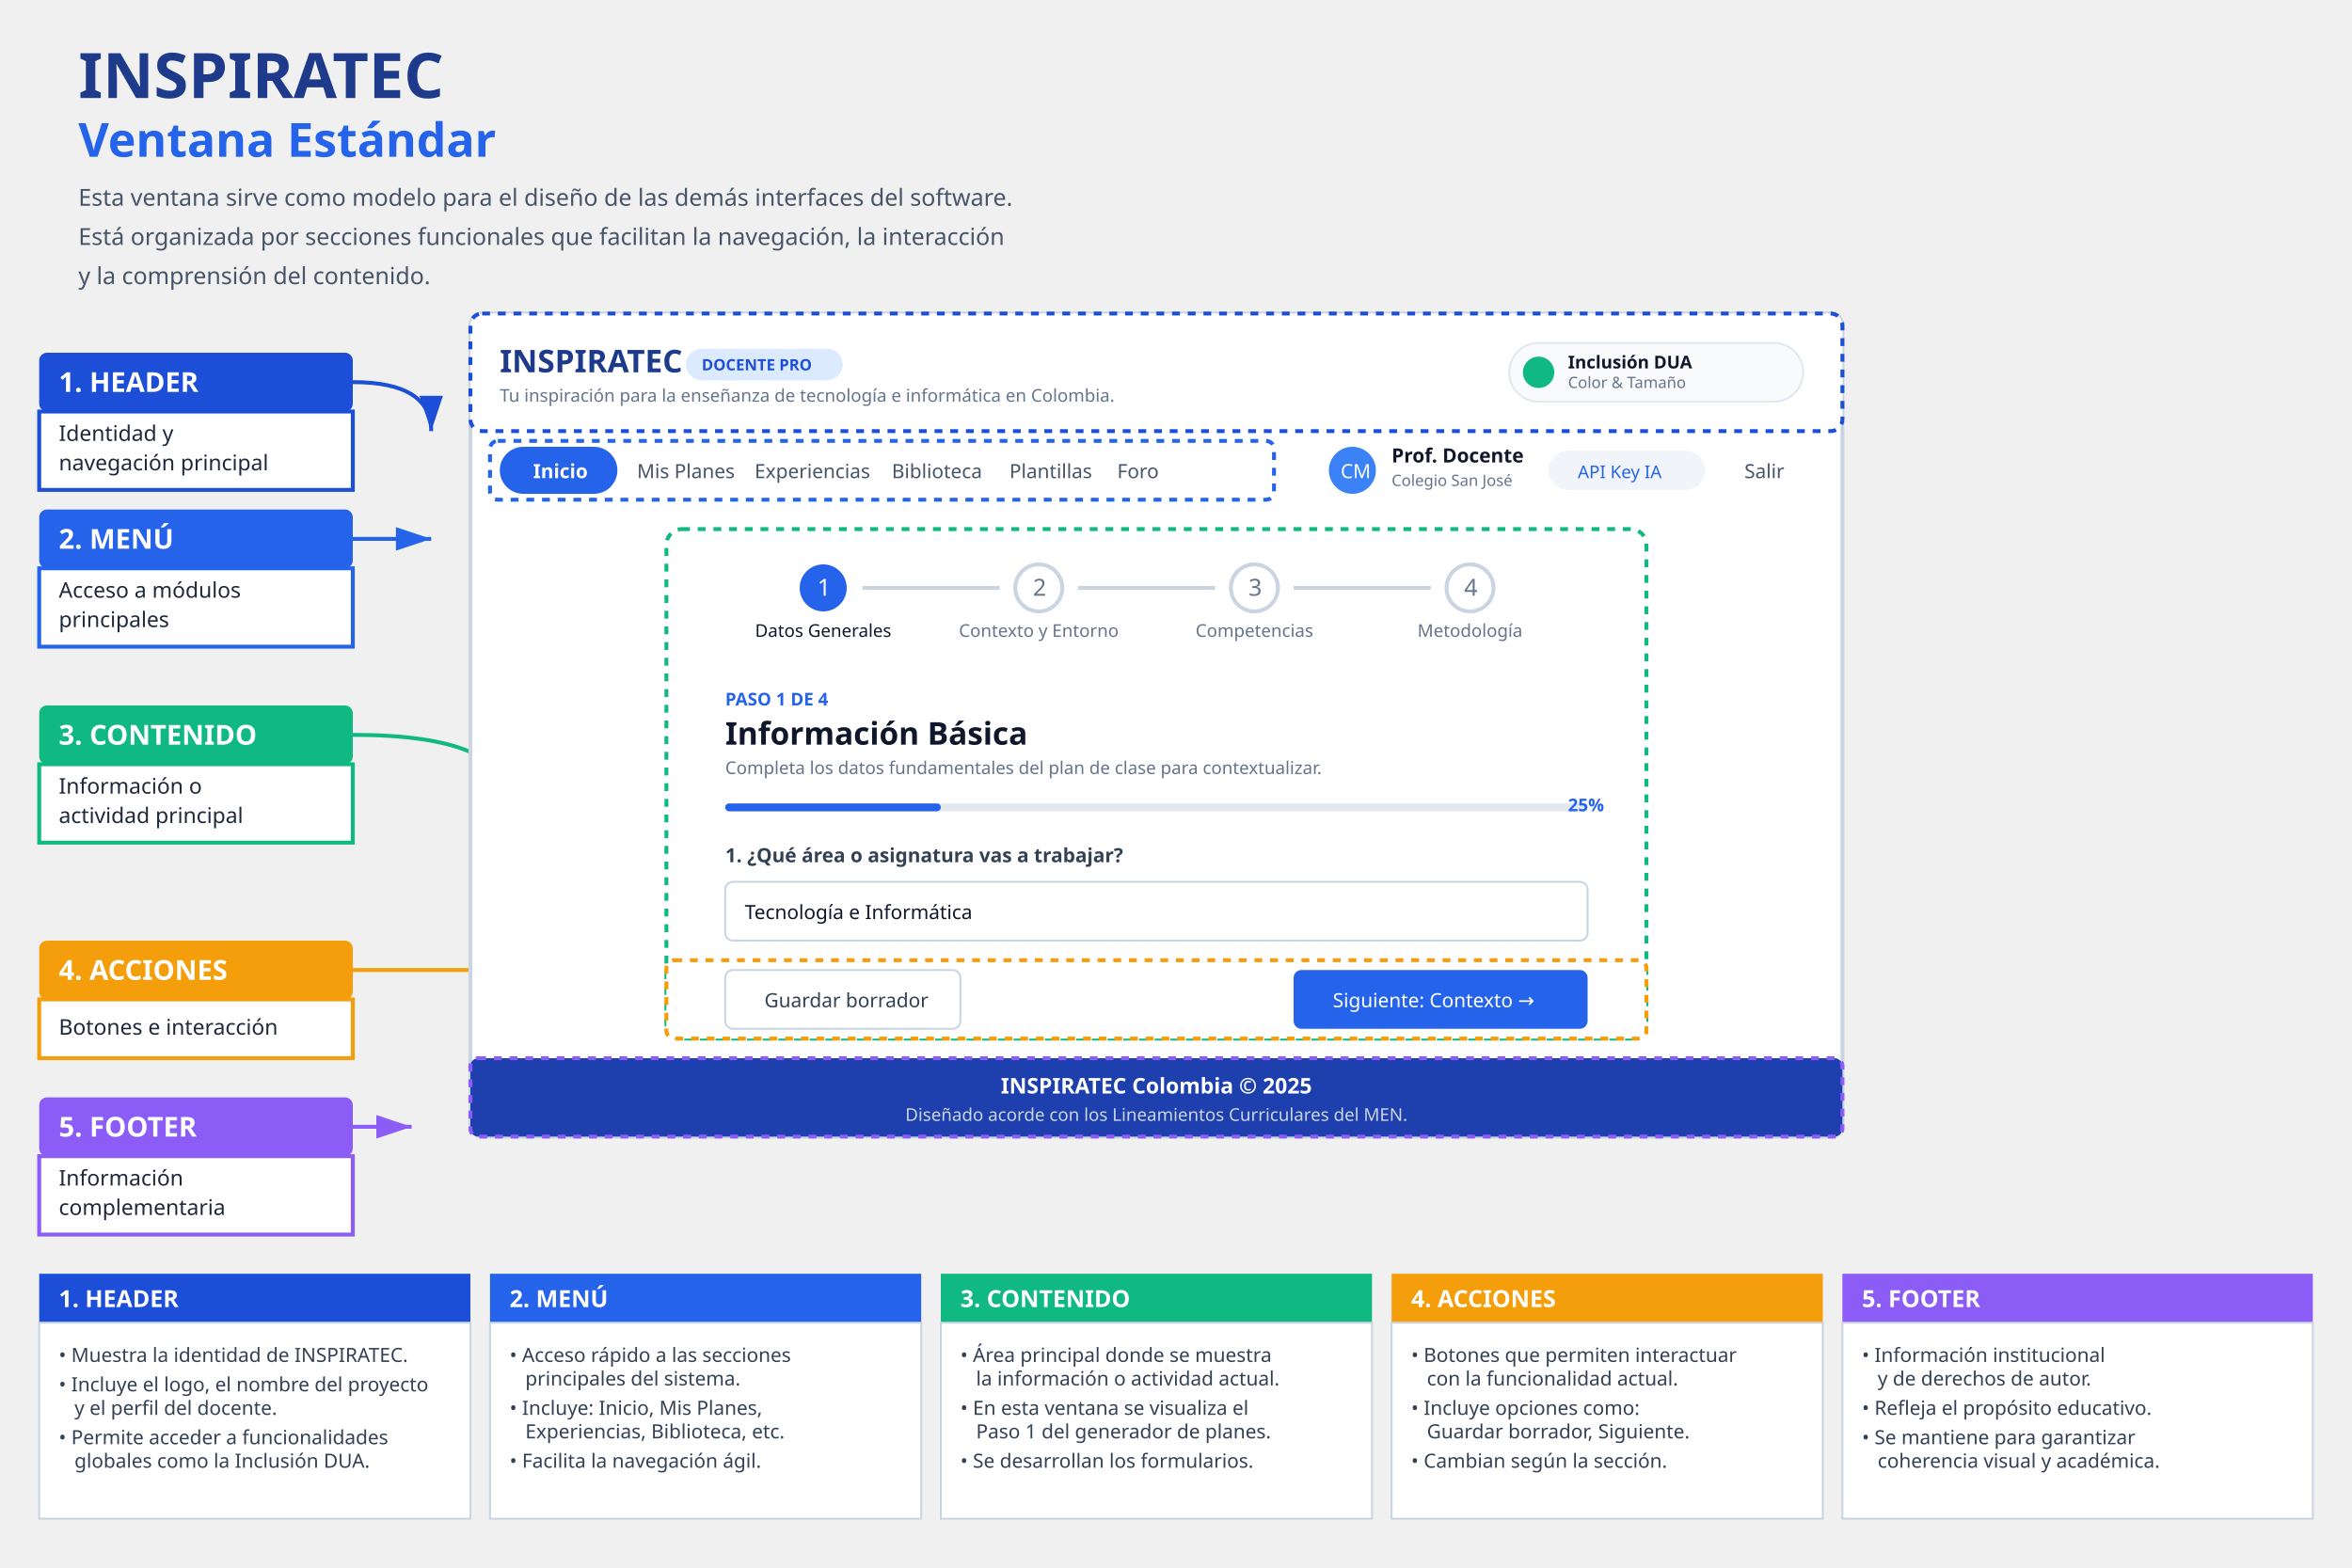
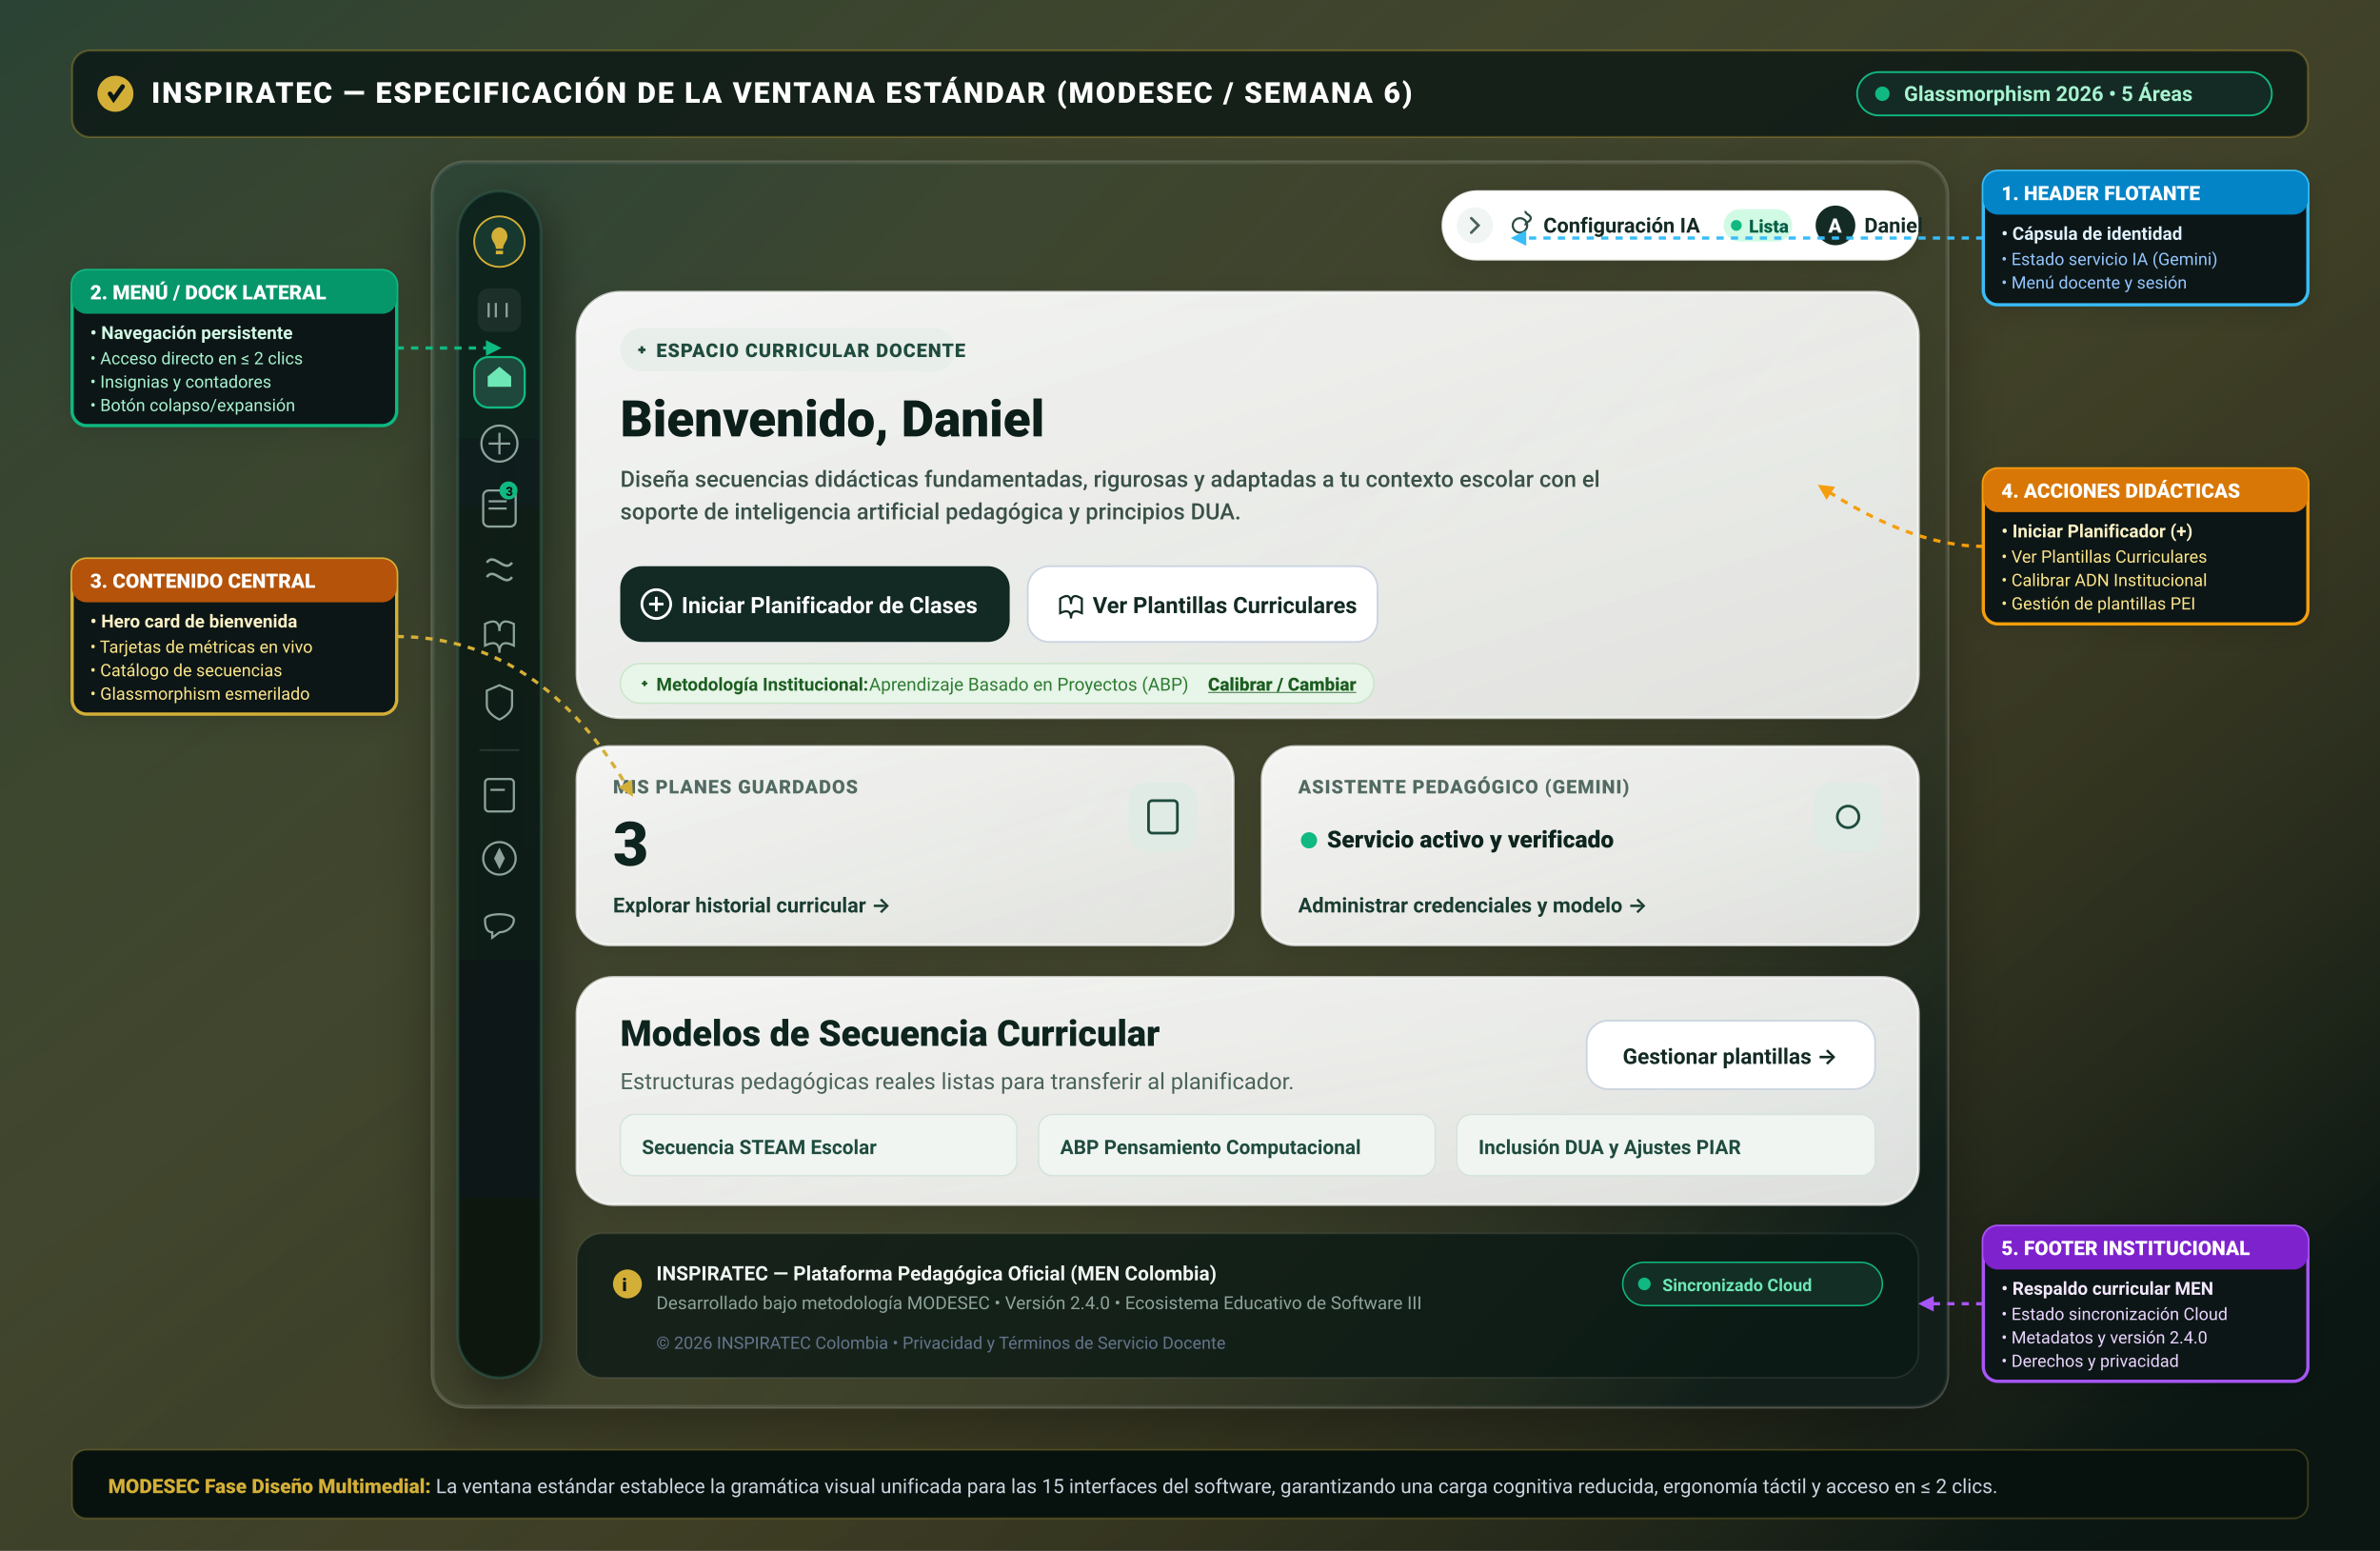
- <svg xmlns="http://www.w3.org/2000/svg" viewBox="0 0 1200 800" width="100%" height="100%" style="font-family: 'Segoe UI', system-ui, sans-serif; background: #f8fafc;">
-   <text x="40" y="50" font-size="32" font-weight="900" fill="#1e3a8a">INSPIRATEC</text>
-   <text x="40" y="80" font-size="24" font-weight="bold" fill="#2563eb">Ventana Estándar</text>
-   <text x="40" y="105" font-size="12" fill="#475569">Esta ventana sirve como modelo para el diseño de las demás interfaces del software.</text>
-   <text x="40" y="125" font-size="12" fill="#475569">Está organizada por secciones funcionales que facilitan la navegación, la interacción</text>
-   <text x="40" y="145" font-size="12" fill="#475569">y la comprensión del contenido.</text>
-   <rect x="20" y="180" width="160" height="30" rx="4" fill="#1d4ed8" />
-   <text x="30" y="200" font-size="14" font-weight="bold" fill="#ffffff">1. HEADER</text>
-   <rect x="20" y="210" width="160" height="40" fill="#ffffff" stroke="#1d4ed8" stroke-width="2" />
-   <text x="30" y="225" font-size="11" fill="#1e293b">Identidad y</text>
-   <text x="30" y="240" font-size="11" fill="#1e293b">navegación principal</text>
-   <path d="M 180 195 Q 220 195 220 220" fill="none" stroke="#1d4ed8" stroke-width="2" marker-end="url(#arrow-header)" />
-   <rect x="20" y="260" width="160" height="30" rx="4" fill="#2563eb" />
-   <text x="30" y="280" font-size="14" font-weight="bold" fill="#ffffff">2. MENÚ</text>
-   <rect x="20" y="290" width="160" height="40" fill="#ffffff" stroke="#2563eb" stroke-width="2" />
-   <text x="30" y="305" font-size="11" fill="#1e293b">Acceso a módulos</text>
-   <text x="30" y="320" font-size="11" fill="#1e293b">principales</text>
-   <path d="M 180 275 L 220 275" fill="none" stroke="#2563eb" stroke-width="2" marker-end="url(#arrow-menu)" />
-   <rect x="20" y="360" width="160" height="30" rx="4" fill="#10b981" />
-   <text x="30" y="380" font-size="14" font-weight="bold" fill="#ffffff">3. CONTENIDO</text>
-   <rect x="20" y="390" width="160" height="40" fill="#ffffff" stroke="#10b981" stroke-width="2" />
-   <text x="30" y="405" font-size="11" fill="#1e293b">Información o</text>
-   <text x="30" y="420" font-size="11" fill="#1e293b">actividad principal</text>
-   <path d="M 180 375 Q 260 375 260 410" fill="none" stroke="#10b981" stroke-width="2" marker-end="url(#arrow-content)" />
-   <rect x="20" y="480" width="160" height="30" rx="4" fill="#f59e0b" />
-   <text x="30" y="500" font-size="14" font-weight="bold" fill="#ffffff">4. ACCIONES</text>
-   <rect x="20" y="510" width="160" height="30" fill="#ffffff" stroke="#f59e0b" stroke-width="2" />
-   <text x="30" y="528" font-size="11" fill="#1e293b">Botones e interacción</text>
-   <path d="M 180 495 L 280 495" fill="none" stroke="#f59e0b" stroke-width="2" marker-end="url(#arrow-actions)" />
-   <rect x="20" y="560" width="160" height="30" rx="4" fill="#8b5cf6" />
-   <text x="30" y="580" font-size="14" font-weight="bold" fill="#ffffff">5. FOOTER</text>
-   <rect x="20" y="590" width="160" height="40" fill="#ffffff" stroke="#8b5cf6" stroke-width="2" />
-   <text x="30" y="605" font-size="11" fill="#1e293b">Información</text>
-   <text x="30" y="620" font-size="11" fill="#1e293b">complementaria</text>
-   <path d="M 180 575 L 210 575" fill="none" stroke="#8b5cf6" stroke-width="2" marker-end="url(#arrow-footer)" />
-   <g transform="translate(240, 160)">
-     <rect x="0" y="0" width="700" height="420" rx="6" fill="#ffffff" stroke="#cbd5e1" stroke-width="2" />
-     <rect x="0" y="0" width="700" height="60" rx="6" fill="#ffffff" stroke="#1d4ed8" stroke-width="2" stroke-dasharray="4" />
-     <text x="15" y="30" font-size="16" font-weight="bold" fill="#1e3a8a">INSPIRATEC</text>
-     <rect x="110" y="18" width="80" height="16" rx="8" fill="#dbeafe" />
-     <text x="118" y="29" font-size="8" font-weight="bold" fill="#1d4ed8">DOCENTE PRO</text>
-     <text x="15" y="45" font-size="9" fill="#64748b">Tu inspiración para la enseñanza de tecnología e informática en Colombia.</text>
-     <rect x="530" y="15" width="150" height="30" rx="15" fill="#f8fafc" stroke="#e2e8f0" />
-     <circle cx="545" cy="30" r="8" fill="#10b981" />
-     <text x="560" y="28" font-size="9" font-weight="bold" fill="#0f172a">Inclusión DUA</text>
-     <text x="560" y="38" font-size="8" fill="#64748b">Color &amp; Tamaño</text>
-     <rect x="10" y="65" width="400" height="30" rx="4" fill="#ffffff" stroke="#2563eb" stroke-width="2" stroke-dasharray="4" />
-     <rect x="15" y="68" width="60" height="24" rx="12" fill="#2563eb" />
-     <text x="32" y="84" font-size="10" font-weight="bold" fill="#ffffff">Inicio</text>
-     <text x="85" y="84" font-size="10" fill="#475569">Mis Planes</text>
-     <text x="145" y="84" font-size="10" fill="#475569">Experiencias</text>
-     <text x="215" y="84" font-size="10" fill="#475569">Biblioteca</text>
-     <text x="275" y="84" font-size="10" fill="#475569">Plantillas</text>
-     <text x="330" y="84" font-size="10" fill="#475569">Foro</text>
-     <circle cx="450" cy="80" r="12" fill="#3b82f6" />
-     <text x="444" y="84" font-size="10" fill="#ffffff">CM</text>
-     <text x="470" y="76" font-size="10" font-weight="bold" fill="#0f172a">Prof. Docente</text>
-     <text x="470" y="88" font-size="8" fill="#64748b">Colegio San José</text>
-     <rect x="550" y="70" width="80" height="20" rx="10" fill="#f1f5f9" />
-     <text x="565" y="84" font-size="9" fill="#2563eb">API Key IA</text>
-     <text x="650" y="84" font-size="10" fill="#475569">Salir</text>
-     <rect x="100" y="110" width="500" height="260" rx="8" fill="#ffffff" stroke="#10b981" stroke-width="2" stroke-dasharray="4" />
-     <circle cx="180" cy="140" r="12" fill="#2563eb" />
-     <text x="177" y="144" font-size="12" fill="#ffffff">1</text>
-     <text x="180" y="165" font-size="9" text-anchor="middle" fill="#0f172a">Datos Generales</text>
-     <circle cx="290" cy="140" r="12" fill="#ffffff" stroke="#cbd5e1" stroke-width="2" />
-     <text x="287" y="144" font-size="12" fill="#64748b">2</text>
-     <text x="290" y="165" font-size="9" text-anchor="middle" fill="#64748b">Contexto y Entorno</text>
-     <circle cx="400" cy="140" r="12" fill="#ffffff" stroke="#cbd5e1" stroke-width="2" />
-     <text x="397" y="144" font-size="12" fill="#64748b">3</text>
-     <text x="400" y="165" font-size="9" text-anchor="middle" fill="#64748b">Competencias</text>
-     <circle cx="510" cy="140" r="12" fill="#ffffff" stroke="#cbd5e1" stroke-width="2" />
-     <text x="507" y="144" font-size="12" fill="#64748b">4</text>
-     <text x="510" y="165" font-size="9" text-anchor="middle" fill="#64748b">Metodología</text>
-     <line x1="200" y1="140" x2="270" y2="140" stroke="#cbd5e1" stroke-width="2" />
-     <line x1="310" y1="140" x2="380" y2="140" stroke="#cbd5e1" stroke-width="2" />
-     <line x1="420" y1="140" x2="490" y2="140" stroke="#cbd5e1" stroke-width="2" />
-     <text x="130" y="200" font-size="9" font-weight="bold" fill="#2563eb">PASO 1 DE 4</text>
-     <text x="130" y="220" font-size="16" font-weight="bold" fill="#0f172a">Información Básica</text>
-     <text x="130" y="235" font-size="9" fill="#64748b">Completa los datos fundamentales del plan de clase para contextualizar.</text>
-     <rect x="130" y="250" width="440" height="4" rx="2" fill="#e2e8f0" />
-     <rect x="130" y="250" width="110" height="4" rx="2" fill="#2563eb" />
-     <text x="560" y="254" font-size="9" font-weight="bold" fill="#2563eb">25%</text>
-     <text x="130" y="280" font-size="10" font-weight="bold" fill="#334155">1. ¿Qué área o asignatura vas a trabajar?</text>
-     <rect x="130" y="290" width="440" height="30" rx="4" fill="#ffffff" stroke="#cbd5e1" />
-     <text x="140" y="309" font-size="10" fill="#0f172a">Tecnología e Informática</text>
-     <rect x="100" y="330" width="500" height="40" rx="4" fill="#ffffff" stroke="#f59e0b" stroke-width="2" stroke-dasharray="4" />
-     <rect x="130" y="335" width="120" height="30" rx="4" fill="#ffffff" stroke="#cbd5e1" />
-     <text x="150" y="354" font-size="10" fill="#334155">Guardar borrador</text>
-     <rect x="420" y="335" width="150" height="30" rx="4" fill="#2563eb" />
-     <text x="440" y="354" font-size="10" fill="#ffffff">Siguiente: Contexto →</text>
-     <rect x="0" y="380" width="700" height="40" rx="4" fill="#1e40af" stroke="#8b5cf6" stroke-width="2" stroke-dasharray="4" />
-     <text x="350" y="398" font-size="11" font-weight="bold" fill="#ffffff" text-anchor="middle">INSPIRATEC Colombia © 2025</text>
-     <text x="350" y="412" font-size="9" fill="#cbd5e1" text-anchor="middle">Diseñado acorde con los Lineamientos Curriculares del MEN.</text>
-   </g>
-   <g transform="translate(20, 650)">
-     <rect x="0" y="0" width="220" height="25" fill="#1d4ed8" />
-     <text x="10" y="17" font-size="12" font-weight="bold" fill="#ffffff">1. HEADER</text>
-     <rect x="0" y="25" width="220" height="100" fill="#ffffff" stroke="#cbd5e1" />
-     <text x="10" y="45" font-size="10" fill="#334155">• Muestra la identidad de INSPIRATEC.</text>
-     <text x="10" y="60" font-size="10" fill="#334155">• Incluye el logo, el nombre del proyecto</text>
-     <text x="18" y="72" font-size="10" fill="#334155">y el perfil del docente.</text>
-     <text x="10" y="87" font-size="10" fill="#334155">• Permite acceder a funcionalidades</text>
-     <text x="18" y="99" font-size="10" fill="#334155">globales como la Inclusión DUA.</text>
-     <rect x="230" y="0" width="220" height="25" fill="#2563eb" />
-     <text x="240" y="17" font-size="12" font-weight="bold" fill="#ffffff">2. MENÚ</text>
-     <rect x="230" y="25" width="220" height="100" fill="#ffffff" stroke="#cbd5e1" />
-     <text x="240" y="45" font-size="10" fill="#334155">• Acceso rápido a las secciones</text>
-     <text x="248" y="57" font-size="10" fill="#334155">principales del sistema.</text>
-     <text x="240" y="72" font-size="10" fill="#334155">• Incluye: Inicio, Mis Planes,</text>
-     <text x="248" y="84" font-size="10" fill="#334155">Experiencias, Biblioteca, etc.</text>
-     <text x="240" y="99" font-size="10" fill="#334155">• Facilita la navegación ágil.</text>
-     <rect x="460" y="0" width="220" height="25" fill="#10b981" />
-     <text x="470" y="17" font-size="12" font-weight="bold" fill="#ffffff">3. CONTENIDO</text>
-     <rect x="460" y="25" width="220" height="100" fill="#ffffff" stroke="#cbd5e1" />
-     <text x="470" y="45" font-size="10" fill="#334155">• Área principal donde se muestra</text>
-     <text x="478" y="57" font-size="10" fill="#334155">la información o actividad actual.</text>
-     <text x="470" y="72" font-size="10" fill="#334155">• En esta ventana se visualiza el</text>
-     <text x="478" y="84" font-size="10" fill="#334155">Paso 1 del generador de planes.</text>
-     <text x="470" y="99" font-size="10" fill="#334155">• Se desarrollan los formularios.</text>
-     <rect x="690" y="0" width="220" height="25" fill="#f59e0b" />
-     <text x="700" y="17" font-size="12" font-weight="bold" fill="#ffffff">4. ACCIONES</text>
-     <rect x="690" y="25" width="220" height="100" fill="#ffffff" stroke="#cbd5e1" />
-     <text x="700" y="45" font-size="10" fill="#334155">• Botones que permiten interactuar</text>
-     <text x="708" y="57" font-size="10" fill="#334155">con la funcionalidad actual.</text>
-     <text x="700" y="72" font-size="10" fill="#334155">• Incluye opciones como:</text>
-     <text x="708" y="84" font-size="10" fill="#334155">Guardar borrador, Siguiente.</text>
-     <text x="700" y="99" font-size="10" fill="#334155">• Cambian según la sección.</text>
-     <rect x="920" y="0" width="240" height="25" fill="#8b5cf6" />
-     <text x="930" y="17" font-size="12" font-weight="bold" fill="#ffffff">5. FOOTER</text>
-     <rect x="920" y="25" width="240" height="100" fill="#ffffff" stroke="#cbd5e1" />
-     <text x="930" y="45" font-size="10" fill="#334155">• Información institucional</text>
-     <text x="938" y="57" font-size="10" fill="#334155">y de derechos de autor.</text>
-     <text x="930" y="72" font-size="10" fill="#334155">• Refleja el propósito educativo.</text>
-     <text x="930" y="87" font-size="10" fill="#334155">• Se mantiene para garantizar</text>
-     <text x="938" y="99" font-size="10" fill="#334155">coherencia visual y académica.</text>
-   </g>
+ <svg xmlns="http://www.w3.org/2000/svg" viewBox="0 0 1320 860" width="100%" height="100%" style="font-family: 'Segoe UI', -apple-system, BlinkMacSystemFont, Roboto, sans-serif;">
  <defs>
-     <marker id="arrow-header" markerWidth="10" markerHeight="10" refX="9" refY="3" orient="auto" markerUnits="strokeWidth">
-       <path d="M0,0 L0,6 L9,3 z" fill="#1d4ed8" />
-     </marker>
-     <marker id="arrow-menu" markerWidth="10" markerHeight="10" refX="9" refY="3" orient="auto" markerUnits="strokeWidth">
-       <path d="M0,0 L0,6 L9,3 z" fill="#2563eb" />
-     </marker>
-     <marker id="arrow-content" markerWidth="10" markerHeight="10" refX="9" refY="3" orient="auto" markerUnits="strokeWidth">
-       <path d="M0,0 L0,6 L9,3 z" fill="#10b981" />
-     </marker>
-     <marker id="arrow-actions" markerWidth="10" markerHeight="10" refX="9" refY="3" orient="auto" markerUnits="strokeWidth">
-       <path d="M0,0 L0,6 L9,3 z" fill="#f59e0b" />
-     </marker>
-     <marker id="arrow-footer" markerWidth="10" markerHeight="10" refX="9" refY="3" orient="auto" markerUnits="strokeWidth">
-       <path d="M0,0 L0,6 L9,3 z" fill="#8b5cf6" />
+     <filter id="shadow-main" x="-10%" y="-10%" width="120%" height="125%" filterUnits="userSpaceOnUse">
+       <feDropShadow dx="0" dy="12" stdDeviation="16" flood-color="#000000" flood-opacity="0.32" />
+     </filter>
+     <filter id="shadow-dock" x="-20%" y="-10%" width="140%" height="120%" filterUnits="userSpaceOnUse">
+       <feDropShadow dx="4" dy="8" stdDeviation="12" flood-color="#000000" flood-opacity="0.45" />
+     </filter>
+     <filter id="shadow-card" x="-10%" y="-10%" width="120%" height="120%" filterUnits="userSpaceOnUse">
+       <feDropShadow dx="0" dy="4" stdDeviation="8" flood-color="#051f18" flood-opacity="0.12" />
+     </filter>
+     <filter id="glow-gold" x="-30%" y="-30%" width="160%" height="160%">
+       <feGaussianBlur stdDeviation="4" result="blur" />
+       <feComposite in="SourceGraphic" in2="blur" operator="over" />
+     </filter>
+     <linearGradient id="bg-canvas" x1="0%" y1="0%" x2="100%" y2="100%">
+       <stop offset="0%" stop-color="#0d1f1a" />
+       <stop offset="40%" stop-color="#142b25" />
+       <stop offset="100%" stop-color="#091411" />
+     </linearGradient>
+     <linearGradient id="warm-ambient" x1="0%" y1="0%" x2="100%" y2="80%">
+       <stop offset="0%" stop-color="#3d5a45" stop-opacity="0.6" />
+       <stop offset="50%" stop-color="#a47e3b" stop-opacity="0.3" />
+       <stop offset="100%" stop-color="#0b1713" stop-opacity="0.8" />
+     </linearGradient>
+     <linearGradient id="glass-card" x1="0%" y1="0%" x2="100%" y2="100%">
+       <stop offset="0%" stop-color="#ffffff" stop-opacity="0.94" />
+       <stop offset="100%" stop-color="#f6f8f5" stop-opacity="0.88" />
+     </linearGradient>
+     <linearGradient id="dock-bg" x1="0%" y1="0%" x2="0%" y2="100%">
+       <stop offset="0%" stop-color="#10231d" stop-opacity="0.95" />
+       <stop offset="100%" stop-color="#081410" stop-opacity="0.98" />
+     </linearGradient>
+     <marker id="arrow-1" viewBox="0 0 10 10" refX="6" refY="5" markerWidth="6" markerHeight="6" orient="auto-start-reverse">
+       <path d="M 0 1 L 8 5 L 0 9 z" fill="#38bdf8" />
+     </marker>
+     <marker id="arrow-2" viewBox="0 0 10 10" refX="6" refY="5" markerWidth="6" markerHeight="6" orient="auto-start-reverse">
+       <path d="M 0 1 L 8 5 L 0 9 z" fill="#10b981" />
+     </marker>
+     <marker id="arrow-3" viewBox="0 0 10 10" refX="6" refY="5" markerWidth="6" markerHeight="6" orient="auto-start-reverse">
+       <path d="M 0 1 L 8 5 L 0 9 z" fill="#d4af37" />
+     </marker>
+     <marker id="arrow-4" viewBox="0 0 10 10" refX="6" refY="5" markerWidth="6" markerHeight="6" orient="auto-start-reverse">
+       <path d="M 0 1 L 8 5 L 0 9 z" fill="#f59e0b" />
+     </marker>
+     <marker id="arrow-5" viewBox="0 0 10 10" refX="6" refY="5" markerWidth="6" markerHeight="6" orient="auto-start-reverse">
+       <path d="M 0 1 L 8 5 L 0 9 z" fill="#a855f7" />
    </marker>
  </defs>
+   <rect width="1320" height="860" fill="url(#bg-canvas)" />
+   <rect width="1320" height="860" fill="url(#warm-ambient)" />
+   <g transform="translate(40, 28)">
+     <rect x="0" y="0" width="1240" height="48" rx="10" fill="#0b1714" fill-opacity="0.8" stroke="rgba(212, 175, 55, 0.3)" stroke-width="1.2" />
+     <circle cx="24" cy="24" r="10" fill="#d4af37" />
+     <path d="M 21 24 L 23 27 L 28 20" stroke="#0b1714" stroke-width="2.5" fill="none" stroke-linecap="round" />
+     <text x="44" y="29" font-size="16" font-weight="900" fill="#ffffff" letter-spacing="1">INSPIRATEC — ESPECIFICACIÓN DE LA VENTANA ESTÁNDAR (MODESEC / SEMANA 6)</text>
+     <rect x="990" y="12" width="230" height="24" rx="12" fill="#142b25" stroke="#10b981" stroke-width="1" />
+     <circle cx="1004" cy="24" r="4" fill="#10b981" />
+     <text x="1016" y="28" font-size="11.5" font-weight="700" fill="#a7f3d0">Glassmorphism 2026 • 5 Áreas</text>
+   </g>
+   <g transform="translate(240, 90)">
+     <rect x="0" y="0" width="840" height="690" rx="18" fill="#1a2f28" stroke="rgba(255,255,255,0.14)" stroke-width="2" filter="url(#shadow-main)" />
+     <rect x="0" y="0" width="840" height="690" rx="18" fill="url(#warm-ambient)" opacity="0.85" />
+     <g id="mockup-sidebar" transform="translate(14, 16)">
+       <rect x="0" y="0" width="46" height="658" rx="23" fill="url(#dock-bg)" stroke="rgba(45, 85, 72, 0.6)" stroke-width="1.5" filter="url(#shadow-dock)" />
+       <circle cx="23" cy="28" r="14" fill="#16382e" stroke="#d4af37" stroke-width="1" />
+       <path d="M 23 20 A 5 5 0 0 1 27 27 C 26 29 25 30 25 32 L 21 32 C 21 30 20 29 19 27 A 5 5 0 0 1 23 20 Z" fill="#d4af37" />
+       <rect x="21" y="33" width="4" height="2" fill="#d4af37" />
+       <rect x="11" y="54" width="24" height="24" rx="6" fill="rgba(255,255,255,0.06)" />
+       <path d="M 17 62 L 17 70 M 21 62 L 21 70 M 27 62 L 27 70" stroke="#8da39b" stroke-width="1.2" />
+       <rect x="9" y="92" width="28" height="28" rx="8" fill="#1d483b" stroke="#10b981" stroke-width="1.2" />
+       <path d="M 17 108 L 17 103 L 23 98 L 29 103 L 29 108 Z" fill="#6ee7b7" stroke="#6ee7b7" stroke-width="1" />
+       <circle cx="23" cy="140" r="10" fill="none" stroke="#8da39b" stroke-width="1.2" />
+       <path d="M 23 134 L 23 146 M 17 140 L 29 140" stroke="#8da39b" stroke-width="1.2" />
+       <rect x="14" y="166" width="18" height="20" rx="3" fill="none" stroke="#8da39b" stroke-width="1.2" />
+       <line x1="17" y1="172" x2="27" y2="172" stroke="#8da39b" stroke-width="1.2" />
+       <line x1="17" y1="176" x2="27" y2="176" stroke="#8da39b" stroke-width="1.2" />
+       <circle cx="28" cy="166" r="5" fill="#10b981" />
+       <text x="26.5" y="169" font-size="7" font-weight="900" fill="#081410">3</text>
+       <path d="M 16 206 C 20 200, 26 212, 30 206 M 16 214 C 20 208, 26 220, 30 214" stroke="#8da39b" stroke-width="1.4" fill="none" />
+       <path d="M 15 240 Q 23 236 23 244 Q 23 236 31 240 L 31 252 Q 23 248 23 256 Q 23 248 15 252 Z" fill="none" stroke="#8da39b" stroke-width="1.2" />
+       <path d="M 23 274 L 30 277 L 30 285 C 30 290 23 293 23 293 C 23 293 16 290 16 285 L 16 277 Z" fill="none" stroke="#8da39b" stroke-width="1.2" />
+       <line x1="12" y1="310" x2="34" y2="310" stroke="rgba(255,255,255,0.12)" stroke-width="1" />
+       <rect x="15" y="326" width="16" height="18" rx="2" fill="none" stroke="#8da39b" stroke-width="1.2" />
+       <line x1="18" y1="332" x2="26" y2="332" stroke="#8da39b" stroke-width="1.2" />
+       <circle cx="23" cy="370" r="9" fill="none" stroke="#8da39b" stroke-width="1.2" />
+       <polygon points="23,364 26,370 23,376 20,370" fill="#8da39b" />
+       <path d="M 15 404 C 15 400 31 400 31 404 C 31 408 27 411 23 411 L 19 414 L 19 411 C 16 411 15 408 15 404 Z" fill="none" stroke="#8da39b" stroke-width="1.2" />
+     </g>
+     <g id="mockup-header" transform="translate(560, 16)">
+       <rect x="0" y="0" width="264" height="38" rx="19" fill="#ffffff" stroke="rgba(255,255,255,0.8)" stroke-width="1" filter="url(#shadow-card)" />
+       <circle cx="18" cy="19" r="10" fill="#f1f5f3" />
+       <path d="M 16 15 L 20 19 L 16 23" fill="none" stroke="#4a635a" stroke-width="1.5" stroke-linecap="round" />
+       <path d="M 46 19 C 46 17 49 17 49 15 C 49 13 46 13 46 11" fill="none" stroke="#2c4d42" stroke-width="1.2" />
+       <circle cx="43" cy="19" r="4" fill="none" stroke="#2c4d42" stroke-width="1.2" />
+       <text x="56" y="23" font-size="11.5" font-weight="700" fill="#142b25">Configuración IA</text>
+       <rect x="156" y="10" width="38" height="18" rx="9" fill="#d1fae5" />
+       <circle cx="163" cy="19" r="3" fill="#10b981" />
+       <text x="170" y="23" font-size="10" font-weight="800" fill="#065f46">Lista</text>
+       <circle cx="218" cy="19" r="11" fill="#142b25" />
+       <text x="214" y="23" font-size="11" font-weight="800" fill="#ffffff">A</text>
+       <text x="234" y="23" font-size="11.5" font-weight="700" fill="#142b25">Daniel</text>
+     </g>
+     <g id="mockup-hero" transform="translate(80, 72)">
+       <rect x="0" y="0" width="744" height="236" rx="24" fill="url(#glass-card)" stroke="rgba(255,255,255,0.7)" stroke-width="1.5" filter="url(#shadow-card)" />
+       <rect x="24" y="20" width="186" height="24" rx="12" fill="#e8eee9" />
+       <path d="M 34 32 L 38 32 M 36 30 L 36 34" stroke="#1f4b3e" stroke-width="1.5" />
+       <text x="44" y="36" font-size="10.5" font-weight="800" fill="#1f4b3e" letter-spacing="0.5">ESPACIO CURRICULAR DOCENTE</text>
+       <text x="24" y="80" font-size="28" font-weight="900" fill="#0c1e19">Bienvenido, Daniel</text>
+       <text x="24" y="108" font-size="12.5" fill="#3a5149" font-weight="500">Diseña secuencias didácticas fundamentadas, rigurosas y adaptadas a tu contexto escolar con el</text>
+       <text x="24" y="126" font-size="12.5" fill="#3a5149" font-weight="500">soporte de inteligencia artificial pedagógica y principios DUA.</text>
+       <rect x="24" y="152" width="216" height="42" rx="12" fill="#132a24" />
+       <circle cx="44" cy="173" r="8" fill="none" stroke="#ffffff" stroke-width="1.5" />
+       <path d="M 44 169 L 44 177 M 40 173 L 48 173" stroke="#ffffff" stroke-width="1.5" />
+       <text x="58" y="178" font-size="12.5" font-weight="700" fill="#ffffff">Iniciar Planificador de Clases</text>
+       <rect x="250" y="152" width="194" height="42" rx="12" fill="#ffffff" stroke="#cbd5e1" stroke-width="1" />
+       <path d="M 268 170 Q 274 166 274 173 Q 274 166 280 170 L 280 178 Q 274 175 274 181 Q 274 175 268 178 Z" fill="none" stroke="#132a24" stroke-width="1.2" />
+       <text x="286" y="178" font-size="12.5" font-weight="700" fill="#132a24">Ver Plantillas Curriculares</text>
+       <rect x="24" y="206" width="418" height="22" rx="11" fill="#e8f5e9" stroke="#c8e6c9" stroke-width="0.8" />
+       <path d="M 36 217 L 39 217 M 37.5 215.5 L 37.5 218.5" stroke="#1b5e20" stroke-width="1.2" />
+       <text x="44" y="221" font-size="10" font-weight="700" fill="#1b5e20">Metodología Institucional:</text>
+       <text x="162" y="221" font-size="10" fill="#2e7d32">Aprendizaje Basado en Proyectos (ABP)</text>
+       <text x="350" y="221" font-size="10" font-weight="800" fill="#1b5e20" text-decoration="underline" style="cursor:pointer;">Calibrar / Cambiar</text>
+     </g>
+     <g transform="translate(80, 324)">
+       <g transform="translate(0, 0)">
+         <rect x="0" y="0" width="364" height="110" rx="18" fill="url(#glass-card)" stroke="rgba(255,255,255,0.7)" stroke-width="1.5" filter="url(#shadow-card)" />
+         <text x="20" y="26" font-size="10.5" font-weight="800" fill="#526b62" letter-spacing="0.5">MIS PLANES GUARDADOS</text>
+         <text x="20" y="66" font-size="34" font-weight="900" fill="#0e241e">3</text>
+         <text x="20" y="92" font-size="11.5" font-weight="700" fill="#1a3d32">Explorar historial curricular →</text>
+         <rect x="306" y="20" width="38" height="38" rx="10" fill="#e0ebe5" />
+         <rect x="317" y="30" width="16" height="18" rx="2" fill="none" stroke="#1f4b3e" stroke-width="1.5" />
+       </g>
+       <g transform="translate(380, 0)">
+         <rect x="0" y="0" width="364" height="110" rx="18" fill="url(#glass-card)" stroke="rgba(255,255,255,0.7)" stroke-width="1.5" filter="url(#shadow-card)" />
+         <text x="20" y="26" font-size="10.5" font-weight="800" fill="#526b62" letter-spacing="0.5">ASISTENTE PEDAGÓGICO (GEMINI)</text>
+         <circle cx="26" cy="52" r="4.5" fill="#10b981" />
+         <text x="36" y="56" font-size="13" font-weight="800" fill="#0e241e">Servicio activo y verificado</text>
+         <text x="20" y="92" font-size="11.5" font-weight="700" fill="#1a3d32">Administrar credenciales y modelo →</text>
+         <rect x="306" y="20" width="38" height="38" rx="10" fill="#e0ebe5" />
+         <circle cx="325" cy="39" r="6" fill="none" stroke="#1f4b3e" stroke-width="1.5" />
+       </g>
+     </g>
+     <g transform="translate(80, 452)">
+       <rect x="0" y="0" width="744" height="126" rx="20" fill="url(#glass-card)" stroke="rgba(255,255,255,0.7)" stroke-width="1.5" filter="url(#shadow-card)" />
+       <text x="24" y="38" font-size="20" font-weight="900" fill="#0e241e">Modelos de Secuencia Curricular</text>
+       <text x="24" y="62" font-size="12.5" fill="#4a635a">Estructuras pedagógicas reales listas para transferir al planificador.</text>
+       <rect x="560" y="24" width="160" height="38" rx="12" fill="#ffffff" stroke="#cbd5e1" stroke-width="1" />
+       <text x="580" y="48" font-size="12" font-weight="700" fill="#132a24">Gestionar plantillas →</text>
+       <rect x="24" y="76" width="220" height="34" rx="8" fill="#f0f5f2" stroke="#d5e3dc" stroke-width="0.8" />
+       <text x="36" y="98" font-size="11" font-weight="700" fill="#1f4b3e">Secuencia STEAM Escolar</text>
+       <rect x="256" y="76" width="220" height="34" rx="8" fill="#f0f5f2" stroke="#d5e3dc" stroke-width="0.8" />
+       <text x="268" y="98" font-size="11" font-weight="700" fill="#1f4b3e">ABP Pensamiento Computacional</text>
+       <rect x="488" y="76" width="232" height="34" rx="8" fill="#f0f5f2" stroke="#d5e3dc" stroke-width="0.8" />
+       <text x="500" y="98" font-size="11" font-weight="700" fill="#1f4b3e">Inclusión DUA y Ajustes PIAR</text>
+     </g>
+     <g id="mockup-footer" transform="translate(80, 594)">
+       <rect x="0" y="0" width="744" height="80" rx="14" fill="#0b1a15" fill-opacity="0.8" stroke="rgba(255,255,255,0.08)" stroke-width="1" />
+       <circle cx="28" cy="28" r="8" fill="#d4af37" />
+       <text x="25" y="32" font-size="10" font-weight="900" fill="#0b1a15">i</text>
+       <text x="44" y="26" font-size="11" font-weight="700" fill="#f1f5f3">INSPIRATEC — Plataforma Pedagógica Oficial (MEN Colombia)</text>
+       <text x="44" y="42" font-size="10" fill="#8da39b">Desarrollado bajo metodología MODESEC • Versión 2.4.0 • Ecosistema Educativo de Software III</text>
+       <rect x="580" y="16" width="144" height="24" rx="12" fill="#132f25" stroke="#10b981" stroke-width="0.8" />
+       <circle cx="592" cy="28" r="3.5" fill="#10b981" />
+       <text x="602" y="32" font-size="9.5" font-weight="700" fill="#6ee7b7">Sincronizado Cloud</text>
+       <text x="44" y="64" font-size="9.5" fill="#64748b">© 2026 INSPIRATEC Colombia • Privacidad y Términos de Servicio Docente</text>
+     </g>
+   </g>
+   <g transform="translate(1100, 95)">
+     <rect x="0" y="0" width="180" height="74" rx="8" fill="#091814" stroke="#38bdf8" stroke-width="1.8" filter="url(#shadow-card)" />
+     <rect x="0" y="0" width="180" height="24" rx="8" fill="#0284c7" />
+     <text x="10" y="16" font-size="11" font-weight="900" fill="#ffffff">1. HEADER FLOTANTE</text>
+     <text x="10" y="38" font-size="10" font-weight="700" fill="#e0f2fe">• Cápsula de identidad</text>
+     <text x="10" y="52" font-size="9.5" fill="#93c5fd">• Estado servicio IA (Gemini)</text>
+     <text x="10" y="65" font-size="9.5" fill="#93c5fd">• Menú docente y sesión</text>
+     <path d="M 0 37 L -260 37" stroke="#38bdf8" stroke-width="1.8" stroke-dasharray="4" marker-end="url(#arrow-1)" fill="none" />
+   </g>
+   <g transform="translate(40, 150)">
+     <rect x="0" y="0" width="180" height="86" rx="8" fill="#091814" stroke="#10b981" stroke-width="1.8" filter="url(#shadow-card)" />
+     <rect x="0" y="0" width="180" height="24" rx="8" fill="#059669" />
+     <text x="10" y="16" font-size="11" font-weight="900" fill="#ffffff">2. MENÚ / DOCK LATERAL</text>
+     <text x="10" y="38" font-size="10" font-weight="700" fill="#d1fae5">• Navegación persistente</text>
+     <text x="10" y="52" font-size="9.5" fill="#a7f3d0">• Acceso directo en ≤ 2 clics</text>
+     <text x="10" y="65" font-size="9.5" fill="#a7f3d0">• Insignias y contadores</text>
+     <text x="10" y="78" font-size="9.5" fill="#a7f3d0">• Botón colapso/expansión</text>
+     <path d="M 180 43 L 236 43" stroke="#10b981" stroke-width="1.8" stroke-dasharray="4" marker-end="url(#arrow-2)" fill="none" />
+   </g>
+   <g transform="translate(40, 310)">
+     <rect x="0" y="0" width="180" height="86" rx="8" fill="#091814" stroke="#d4af37" stroke-width="1.8" filter="url(#shadow-card)" />
+     <rect x="0" y="0" width="180" height="24" rx="8" fill="#b45309" />
+     <text x="10" y="16" font-size="11" font-weight="900" fill="#ffffff">3. CONTENIDO CENTRAL</text>
+     <text x="10" y="38" font-size="10" font-weight="700" fill="#fef3c7">• Hero card de bienvenida</text>
+     <text x="10" y="52" font-size="9.5" fill="#fde68a">• Tarjetas de métricas en vivo</text>
+     <text x="10" y="65" font-size="9.5" fill="#fde68a">• Catálogo de secuencias</text>
+     <text x="10" y="78" font-size="9.5" fill="#fde68a">• Glassmorphism esmerilado</text>
+     <path d="M 180 43 Q 260 43 310 130" stroke="#d4af37" stroke-width="1.8" stroke-dasharray="4" marker-end="url(#arrow-3)" fill="none" />
+   </g>
+   <g transform="translate(1100, 260)">
+     <rect x="0" y="0" width="180" height="86" rx="8" fill="#091814" stroke="#f59e0b" stroke-width="1.8" filter="url(#shadow-card)" />
+     <rect x="0" y="0" width="180" height="24" rx="8" fill="#d97706" />
+     <text x="10" y="16" font-size="11" font-weight="900" fill="#ffffff">4. ACCIONES DIDÁCTICAS</text>
+     <text x="10" y="38" font-size="10" font-weight="700" fill="#fef3c7">• Iniciar Planificador (+)</text>
+     <text x="10" y="52" font-size="9.5" fill="#fde68a">• Ver Plantillas Curriculares</text>
+     <text x="10" y="65" font-size="9.5" fill="#fde68a">• Calibrar ADN Institucional</text>
+     <text x="10" y="78" font-size="9.5" fill="#fde68a">• Gestión de plantillas PEI</text>
+     <path d="M 0 43 Q -40 43 -90 10" stroke="#f59e0b" stroke-width="1.8" stroke-dasharray="4" marker-end="url(#arrow-4)" fill="none" />
+   </g>
+   <g transform="translate(1100, 680)">
+     <rect x="0" y="0" width="180" height="86" rx="8" fill="#091814" stroke="#a855f7" stroke-width="1.8" filter="url(#shadow-card)" />
+     <rect x="0" y="0" width="180" height="24" rx="8" fill="#7e22ce" />
+     <text x="10" y="16" font-size="11" font-weight="900" fill="#ffffff">5. FOOTER INSTITUCIONAL</text>
+     <text x="10" y="38" font-size="10" font-weight="700" fill="#f3e8ff">• Respaldo curricular MEN</text>
+     <text x="10" y="52" font-size="9.5" fill="#e9d5ff">• Estado sincronización Cloud</text>
+     <text x="10" y="65" font-size="9.5" fill="#e9d5ff">• Metadatos y versión 2.4.0</text>
+     <text x="10" y="78" font-size="9.5" fill="#e9d5ff">• Derechos y privacidad</text>
+     <path d="M 0 43 L -34 43" stroke="#a855f7" stroke-width="1.8" stroke-dasharray="4" marker-end="url(#arrow-5)" fill="none" />
+   </g>
+   <g transform="translate(40, 804)">
+     <rect x="0" y="0" width="1240" height="38" rx="8" fill="#07120e" stroke="rgba(212, 175, 55, 0.25)" stroke-width="1" />
+     <text x="20" y="24" font-size="11" fill="#cbd5e1">
+       <tspan font-weight="800" fill="#d4af37">MODESEC Fase Diseño Multimedial:</tspan>
+       La ventana estándar establece la gramática visual unificada para las 15 interfaces del software, garantizando una carga cognitiva reducida, ergonomía táctil y acceso en ≤ 2 clics.
+     </text>
+   </g>
</svg>
